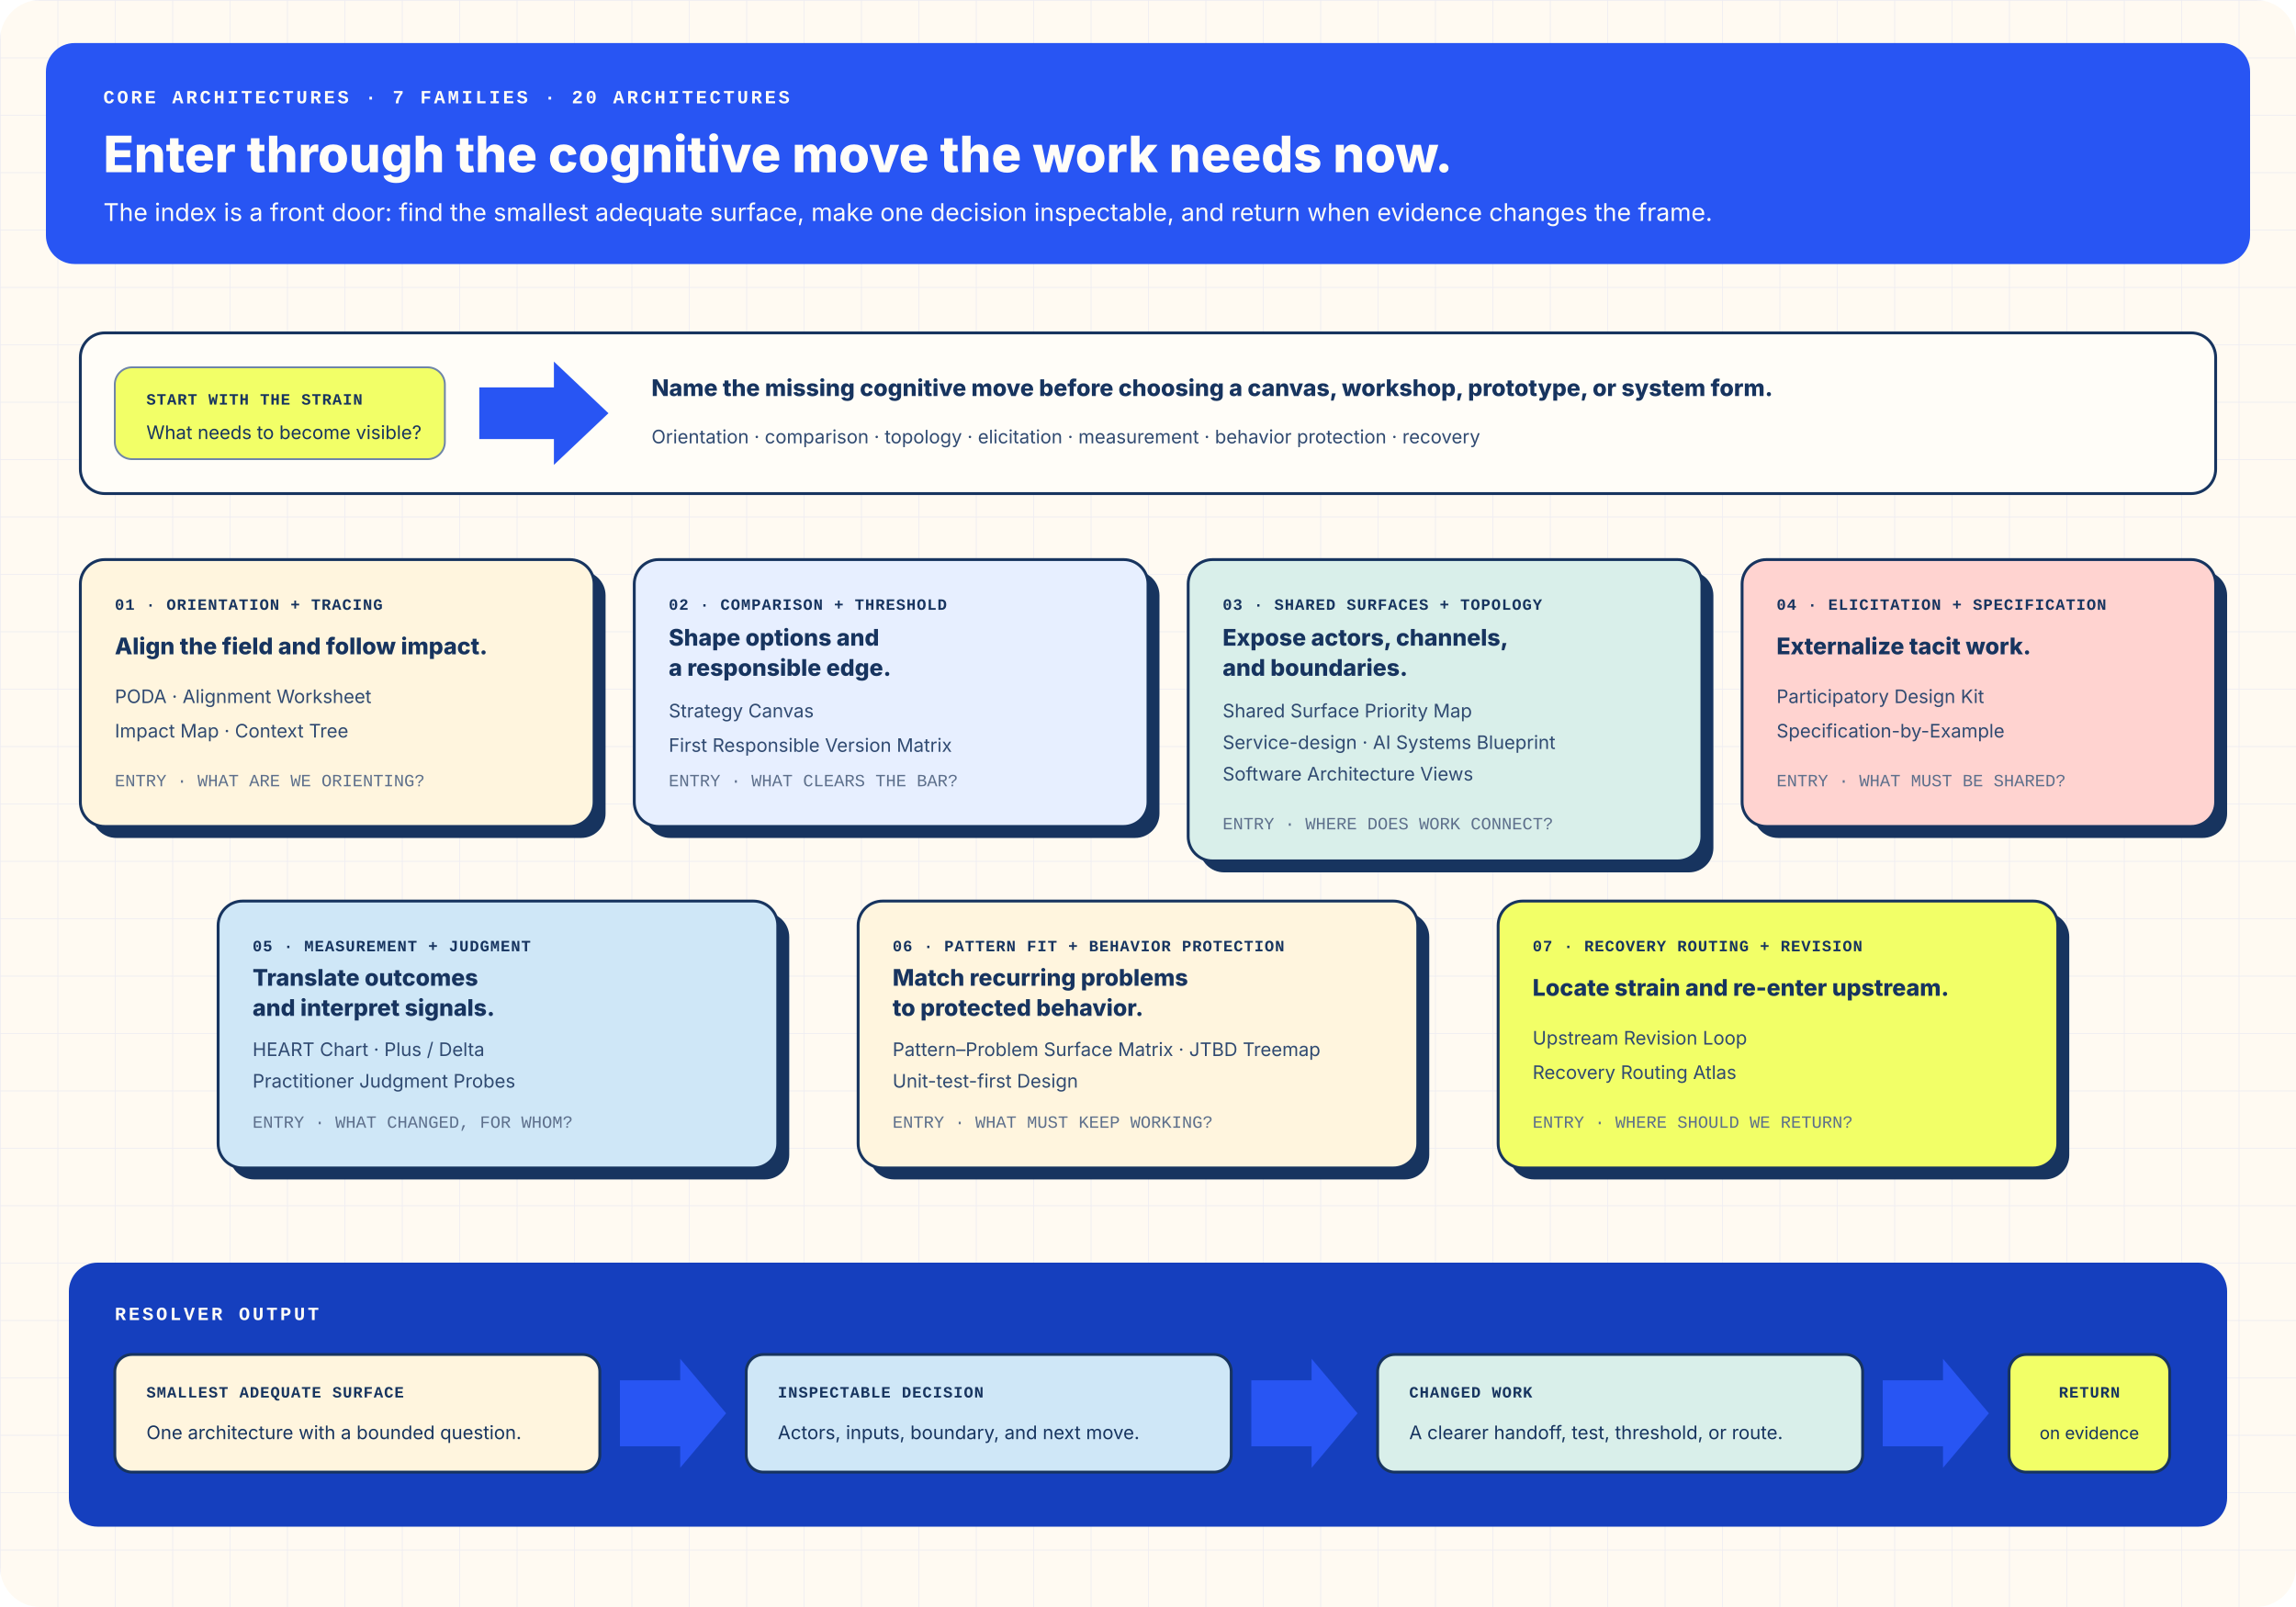
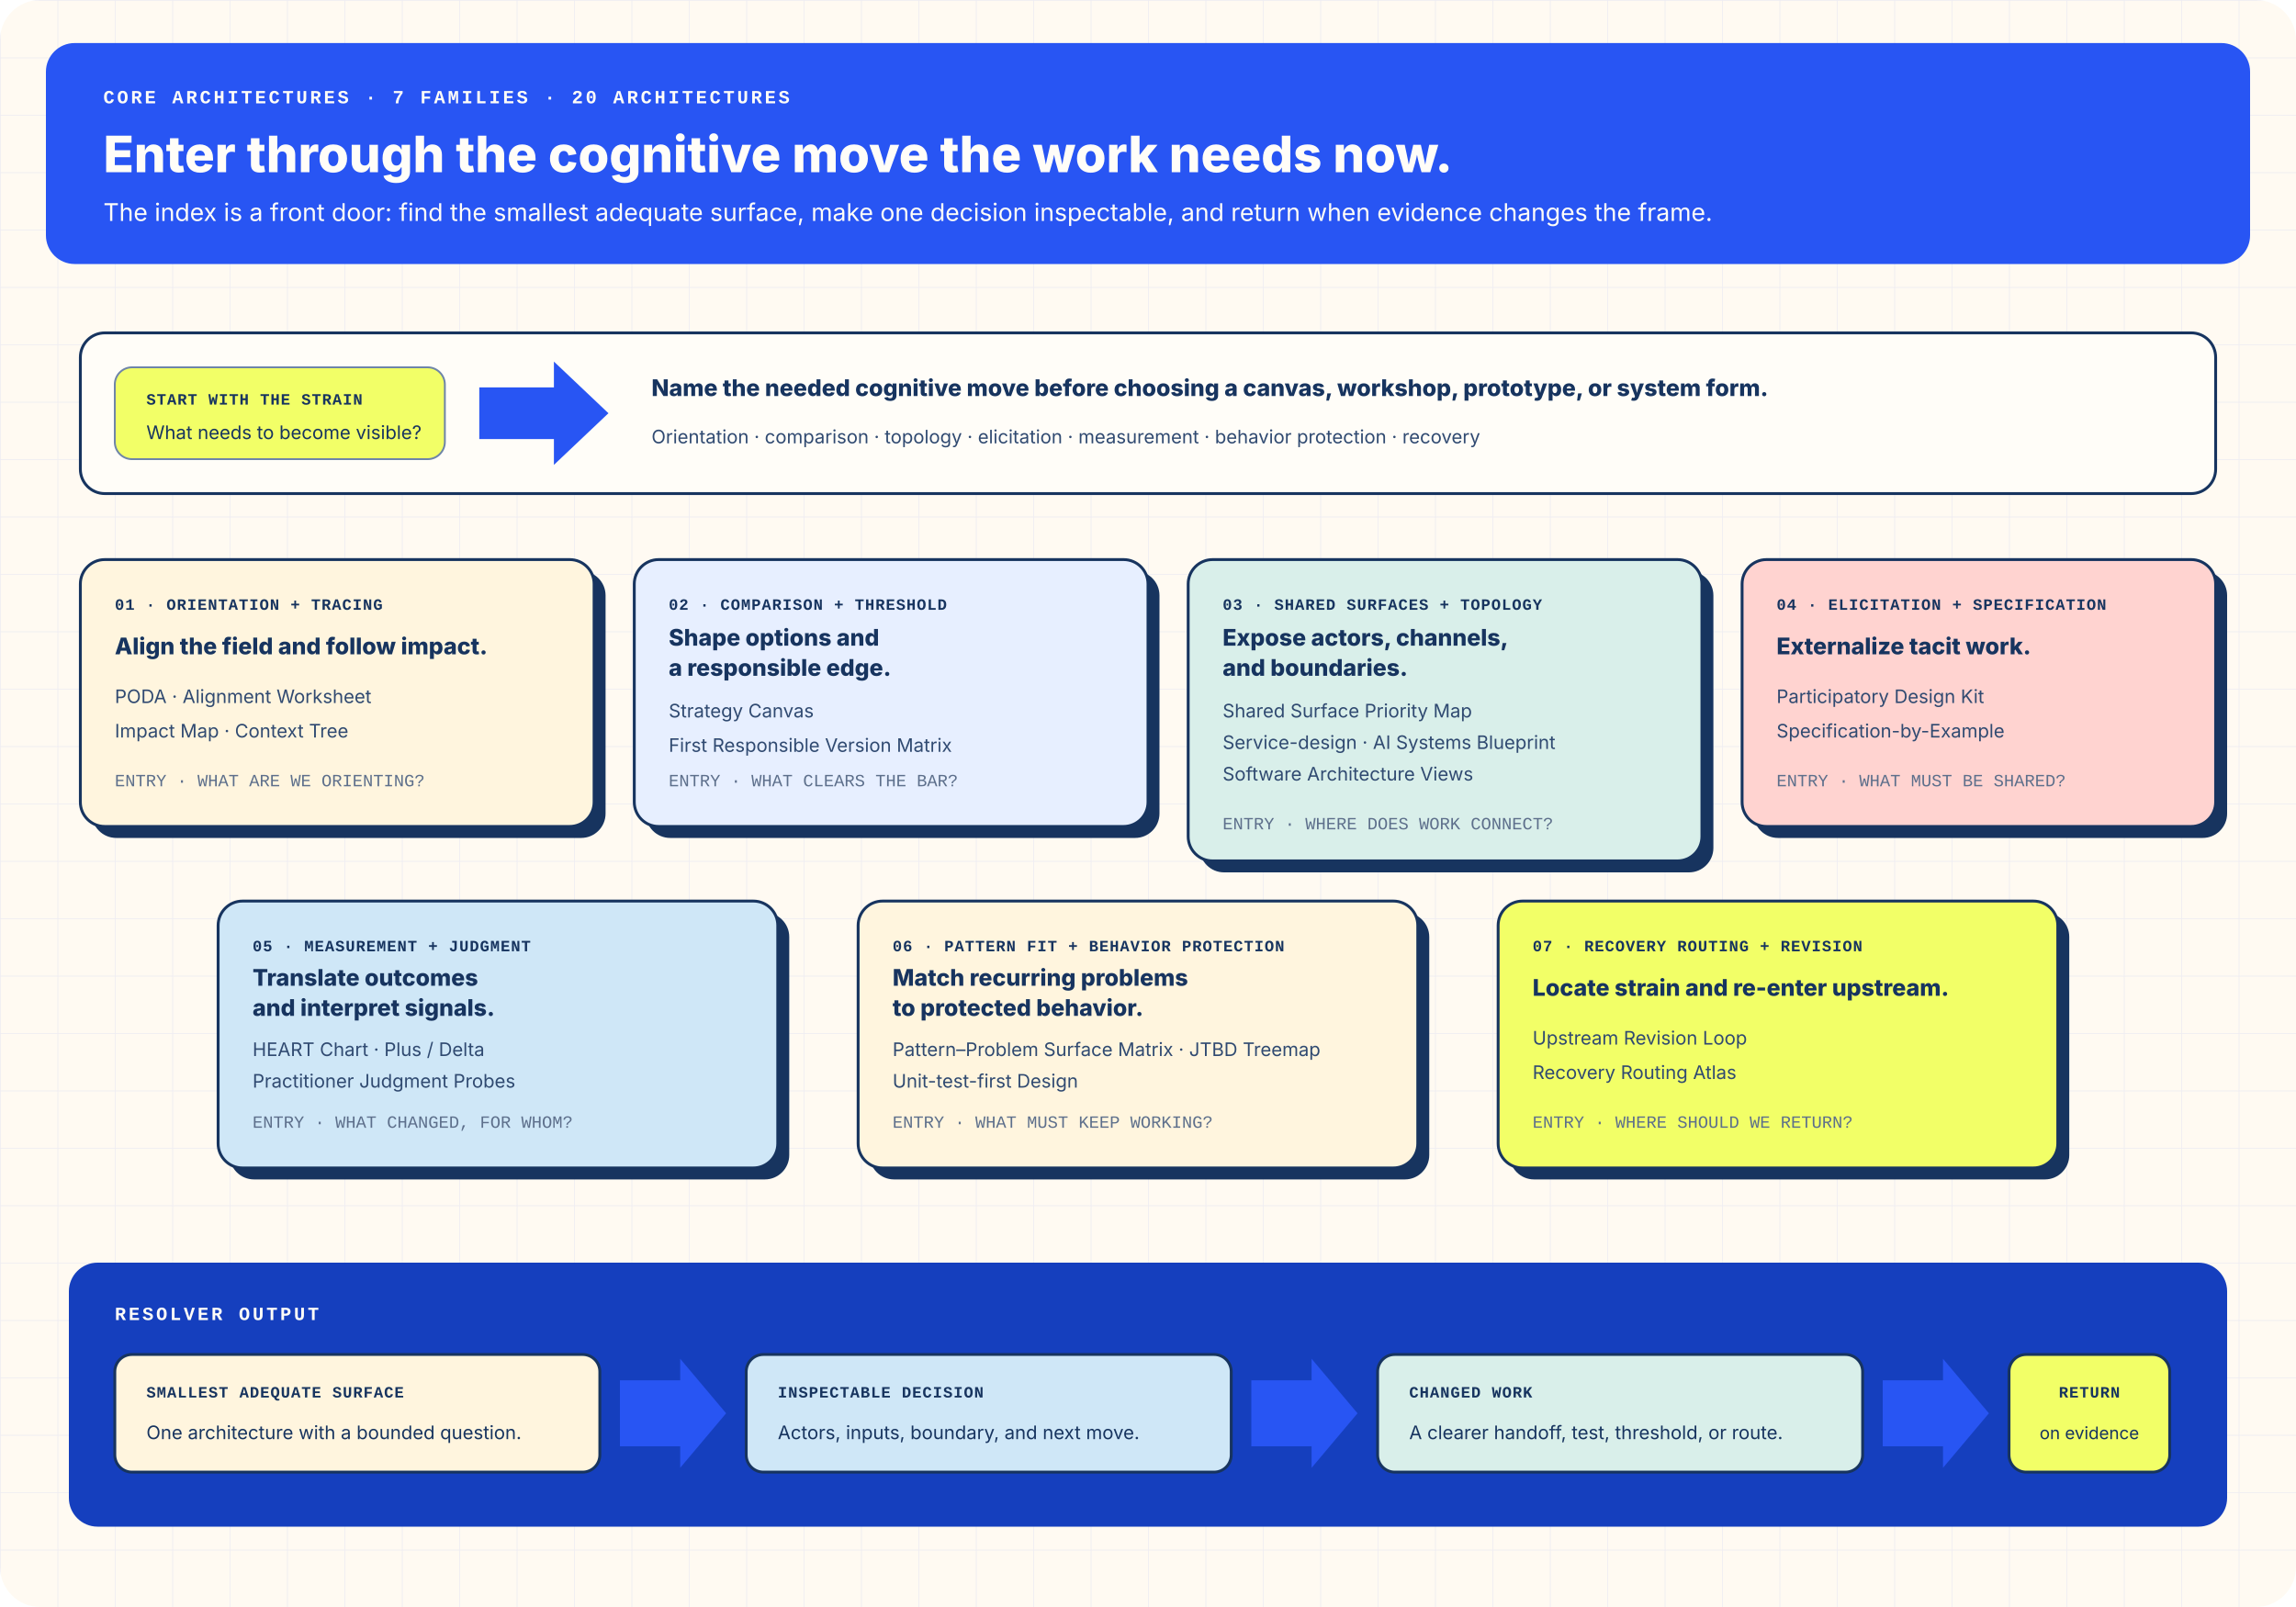
<svg xmlns="http://www.w3.org/2000/svg" viewBox="0 0 1600 1120" role="img" aria-labelledby="resolver-title resolver-desc">
  <defs>
    <pattern id="resolver-grid" width="40" height="40" patternUnits="userSpaceOnUse">
      <path d="M40 0H0V40" fill="none" stroke="#2855f3" stroke-width="1" opacity="0.08" />
    </pattern>
    <style>
      .sans{font-family:Inter,ui-sans-serif,system-ui,-apple-system,"Segoe UI",sans-serif}.mono{font-family:"SFMono-Regular",Consolas,"Liberation Mono",monospace}.ink{fill:#17345f}.body{fill:#304a71}.muted{fill:#5d6f8b}.white{fill:#fffdf8}.eyebrow{font-size:13px;font-weight:700;letter-spacing:1.8px}.title{font-size:35px;font-weight:780}.lead{font-size:17px}.family-title{font-size:16px;font-weight:760}.card-copy{font-size:13px}.small{font-size:12px}.chip{font-size:11px;font-weight:700;letter-spacing:.6px}.outline{stroke:#17345f;stroke-width:2}.soft{stroke:#6f85a8;stroke-width:1.3}.shadow{fill:#17345f}.arrow{fill:#2855f3}.route{fill:none;stroke:#2855f3;stroke-width:3}.dash{fill:none;stroke:#5d6f8b;stroke-width:2;stroke-dasharray:8 8}
    </style>
  </defs>
  <rect width="1600" height="1120" rx="28" fill="#fffaf2" />
  <rect width="1600" height="1120" rx="28" fill="url(#resolver-grid)" />
  <g role="group" aria-labelledby="resolver-header-title">
    <rect x="32" y="30" width="1536" height="154" rx="20" fill="#2855f3" />
    <text x="72" y="72" class="mono eyebrow white">CORE ARCHITECTURES · 7 FAMILIES · 20 ARCHITECTURES</text>
    <text x="72" y="120" class="sans title white">Enter through the cognitive move the work needs now.</text>
    <text x="72" y="154" class="sans lead white">The index is a front door: find the smallest adequate surface, make one decision inspectable, and return when evidence changes the frame.</text>
  </g>
  <g role="group" aria-labelledby="resolver-question-title">
    <rect x="56" y="232" width="1488" height="112" rx="17" fill="#fffdf8" class="outline" />
    <rect x="80" y="256" width="230" height="64" rx="12" fill="#f2ff67" class="soft" />
    <text x="102" y="282" class="mono chip ink">START WITH THE STRAIN</text>
    <text x="102" y="306" class="sans card-copy ink">What needs to become visible?</text>
    <path d="M334 270H386V252L424 288L386 324V306H334Z" class="arrow" aria-hidden="true" />
-     <text x="454" y="276" class="sans family-title ink">Name the missing cognitive move before choosing a canvas, workshop, prototype, or system form.</text>
+     <text x="454" y="276" class="sans family-title ink">Name the needed cognitive move before choosing a canvas, workshop, prototype, or system form.</text>
    <text x="454" y="309" class="sans card-copy body">Orientation · comparison · topology · elicitation · measurement · behavior protection · recovery</text>
  </g>
  <g role="group" aria-labelledby="resolver-families-title">
    <rect x="64" y="398" width="358" height="186" rx="17" class="shadow" />
    <rect x="56" y="390" width="358" height="186" rx="17" fill="#fff5de" class="outline" />
    <text x="80" y="425" class="mono chip ink">01 · ORIENTATION + TRACING</text>
    <text x="80" y="456" class="sans family-title ink">Align the field and follow impact.</text>
    <text x="80" y="490" class="sans card-copy body">PODA · Alignment Worksheet</text>
    <text x="80" y="514" class="sans card-copy body">Impact Map · Context Tree</text>
    <text x="80" y="548" class="mono small muted">ENTRY · WHAT ARE WE ORIENTING?</text>
    <rect x="450" y="398" width="358" height="186" rx="17" class="shadow" />
    <rect x="442" y="390" width="358" height="186" rx="17" fill="#e7efff" class="outline" />
    <text x="466" y="425" class="mono chip ink">02 · COMPARISON + THRESHOLD</text>
    <text x="466" y="450" class="sans family-title ink">
      <tspan x="466">Shape options and</tspan>
      <tspan x="466" dy="21">a responsible edge.</tspan>
    </text>
    <text x="466" y="500" class="sans card-copy body">Strategy Canvas</text>
    <text x="466" y="524" class="sans card-copy body">First Responsible Version Matrix</text>
    <text x="466" y="548" class="mono small muted">ENTRY · WHAT CLEARS THE BAR?</text>
    <rect x="836" y="398" width="358" height="210" rx="17" class="shadow" />
    <rect x="828" y="390" width="358" height="210" rx="17" fill="#d9efea" class="outline" />
    <text x="852" y="425" class="mono chip ink">03 · SHARED SURFACES + TOPOLOGY</text>
    <text x="852" y="450" class="sans family-title ink">
      <tspan x="852">Expose actors, channels,</tspan>
      <tspan x="852" dy="21">and boundaries.</tspan>
    </text>
    <text x="852" y="500" class="sans card-copy body">Shared Surface Priority Map</text>
    <text x="852" y="522" class="sans card-copy body">Service-design · AI Systems Blueprint</text>
    <text x="852" y="544" class="sans card-copy body">Software Architecture Views</text>
    <text x="852" y="578" class="mono small muted">ENTRY · WHERE DOES WORK CONNECT?</text>
    <rect x="1222" y="398" width="330" height="186" rx="17" class="shadow" />
    <rect x="1214" y="390" width="330" height="186" rx="17" fill="#ffd3d0" class="outline" />
    <text x="1238" y="425" class="mono chip ink">04 · ELICITATION + SPECIFICATION</text>
    <text x="1238" y="456" class="sans family-title ink">Externalize tacit work.</text>
    <text x="1238" y="490" class="sans card-copy body">Participatory Design Kit</text>
    <text x="1238" y="514" class="sans card-copy body">Specification-by-Example</text>
    <text x="1238" y="548" class="mono small muted">ENTRY · WHAT MUST BE SHARED?</text>
    <rect x="160" y="636" width="390" height="186" rx="17" class="shadow" />
    <rect x="152" y="628" width="390" height="186" rx="17" fill="#cfe7f7" class="outline" />
    <text x="176" y="663" class="mono chip ink">05 · MEASUREMENT + JUDGMENT</text>
    <text x="176" y="687" class="sans family-title ink">
      <tspan x="176">Translate outcomes</tspan>
      <tspan x="176" dy="21">and interpret signals.</tspan>
    </text>
    <text x="176" y="736" class="sans card-copy body">HEART Chart · Plus / Delta</text>
    <text x="176" y="758" class="sans card-copy body">Practitioner Judgment Probes</text>
    <text x="176" y="786" class="mono small muted">ENTRY · WHAT CHANGED, FOR WHOM?</text>
    <rect x="606" y="636" width="390" height="186" rx="17" class="shadow" />
    <rect x="598" y="628" width="390" height="186" rx="17" fill="#fff5de" class="outline" />
    <text x="622" y="663" class="mono chip ink">06 · PATTERN FIT + BEHAVIOR PROTECTION</text>
    <text x="622" y="687" class="sans family-title ink">
      <tspan x="622">Match recurring problems</tspan>
      <tspan x="622" dy="21">to protected behavior.</tspan>
    </text>
    <text x="622" y="736" class="sans card-copy body">Pattern–Problem Surface Matrix · JTBD Treemap</text>
    <text x="622" y="758" class="sans card-copy body">Unit-test-first Design</text>
    <text x="622" y="786" class="mono small muted">ENTRY · WHAT MUST KEEP WORKING?</text>
    <rect x="1052" y="636" width="390" height="186" rx="17" class="shadow" />
    <rect x="1044" y="628" width="390" height="186" rx="17" fill="#f2ff67" class="outline" />
    <text x="1068" y="663" class="mono chip ink">07 · RECOVERY ROUTING + REVISION</text>
    <text x="1068" y="694" class="sans family-title ink">Locate strain and re-enter upstream.</text>
    <text x="1068" y="728" class="sans card-copy body">Upstream Revision Loop</text>
    <text x="1068" y="752" class="sans card-copy body">Recovery Routing Atlas</text>
    <text x="1068" y="786" class="mono small muted">ENTRY · WHERE SHOULD WE RETURN?</text>
  </g>
  <g role="group" aria-labelledby="resolver-output-title">
    <rect x="48" y="880" width="1504" height="184" rx="20" fill="#153fbe" />
    <text x="80" y="920" class="mono eyebrow white">RESOLVER OUTPUT</text>
    <rect x="80" y="944" width="338" height="82" rx="12" fill="#fff5de" class="outline" />
    <text x="102" y="974" class="mono chip ink">SMALLEST ADEQUATE SURFACE</text>
    <text x="102" y="1003" class="sans card-copy ink">One architecture with a bounded question.</text>
    <path d="M432 962H474V947L506 985L474 1023V1008H432Z" class="arrow" aria-hidden="true" />
    <rect x="520" y="944" width="338" height="82" rx="12" fill="#cfe7f7" class="outline" />
    <text x="542" y="974" class="mono chip ink">INSPECTABLE DECISION</text>
    <text x="542" y="1003" class="sans card-copy ink">Actors, inputs, boundary, and next move.</text>
    <path d="M872 962H914V947L946 985L914 1023V1008H872Z" class="arrow" aria-hidden="true" />
    <rect x="960" y="944" width="338" height="82" rx="12" fill="#d9efea" class="outline" />
    <text x="982" y="974" class="mono chip ink">CHANGED WORK</text>
    <text x="982" y="1003" class="sans card-copy ink">A clearer handoff, test, threshold, or route.</text>
    <path d="M1312 962H1354V947L1386 985L1354 1023V1008H1312Z" class="arrow" aria-hidden="true" />
    <rect x="1400" y="944" width="112" height="82" rx="12" fill="#f2ff67" class="outline" />
    <text x="1456" y="974" text-anchor="middle" class="mono chip ink">RETURN</text>
    <text x="1456" y="1003" text-anchor="middle" class="sans small ink">on evidence</text>
  </g>
</svg>
